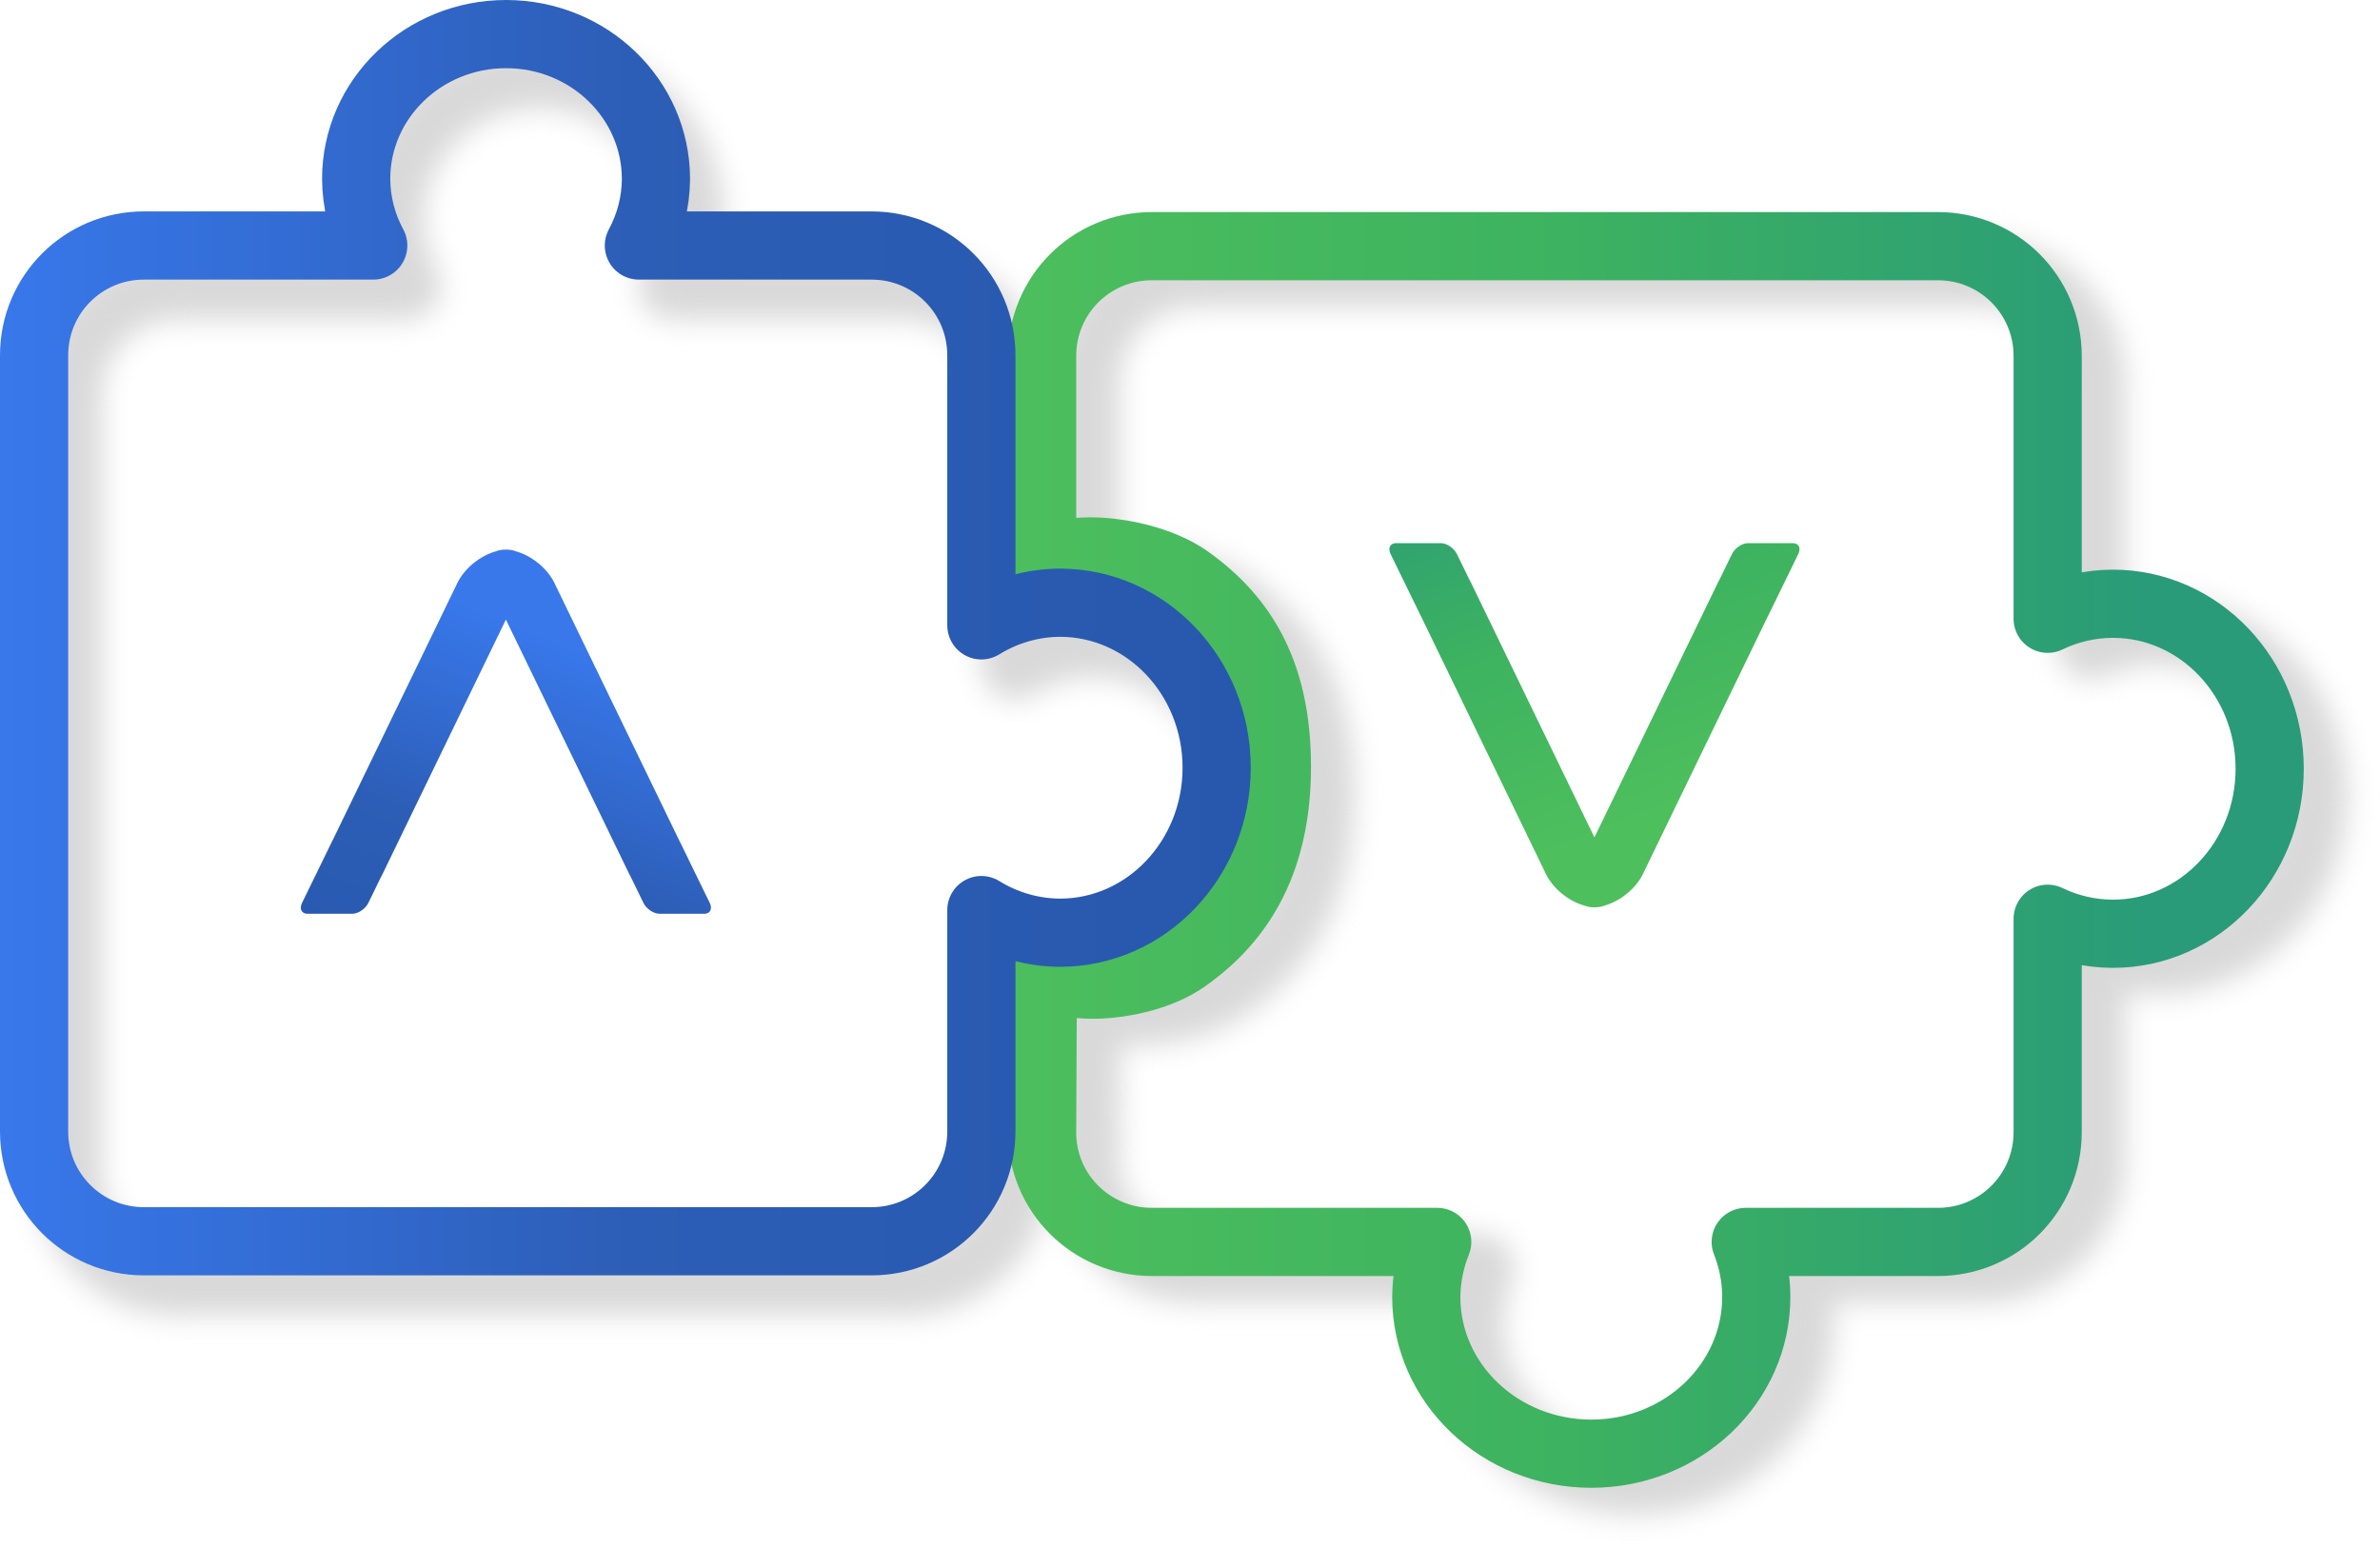
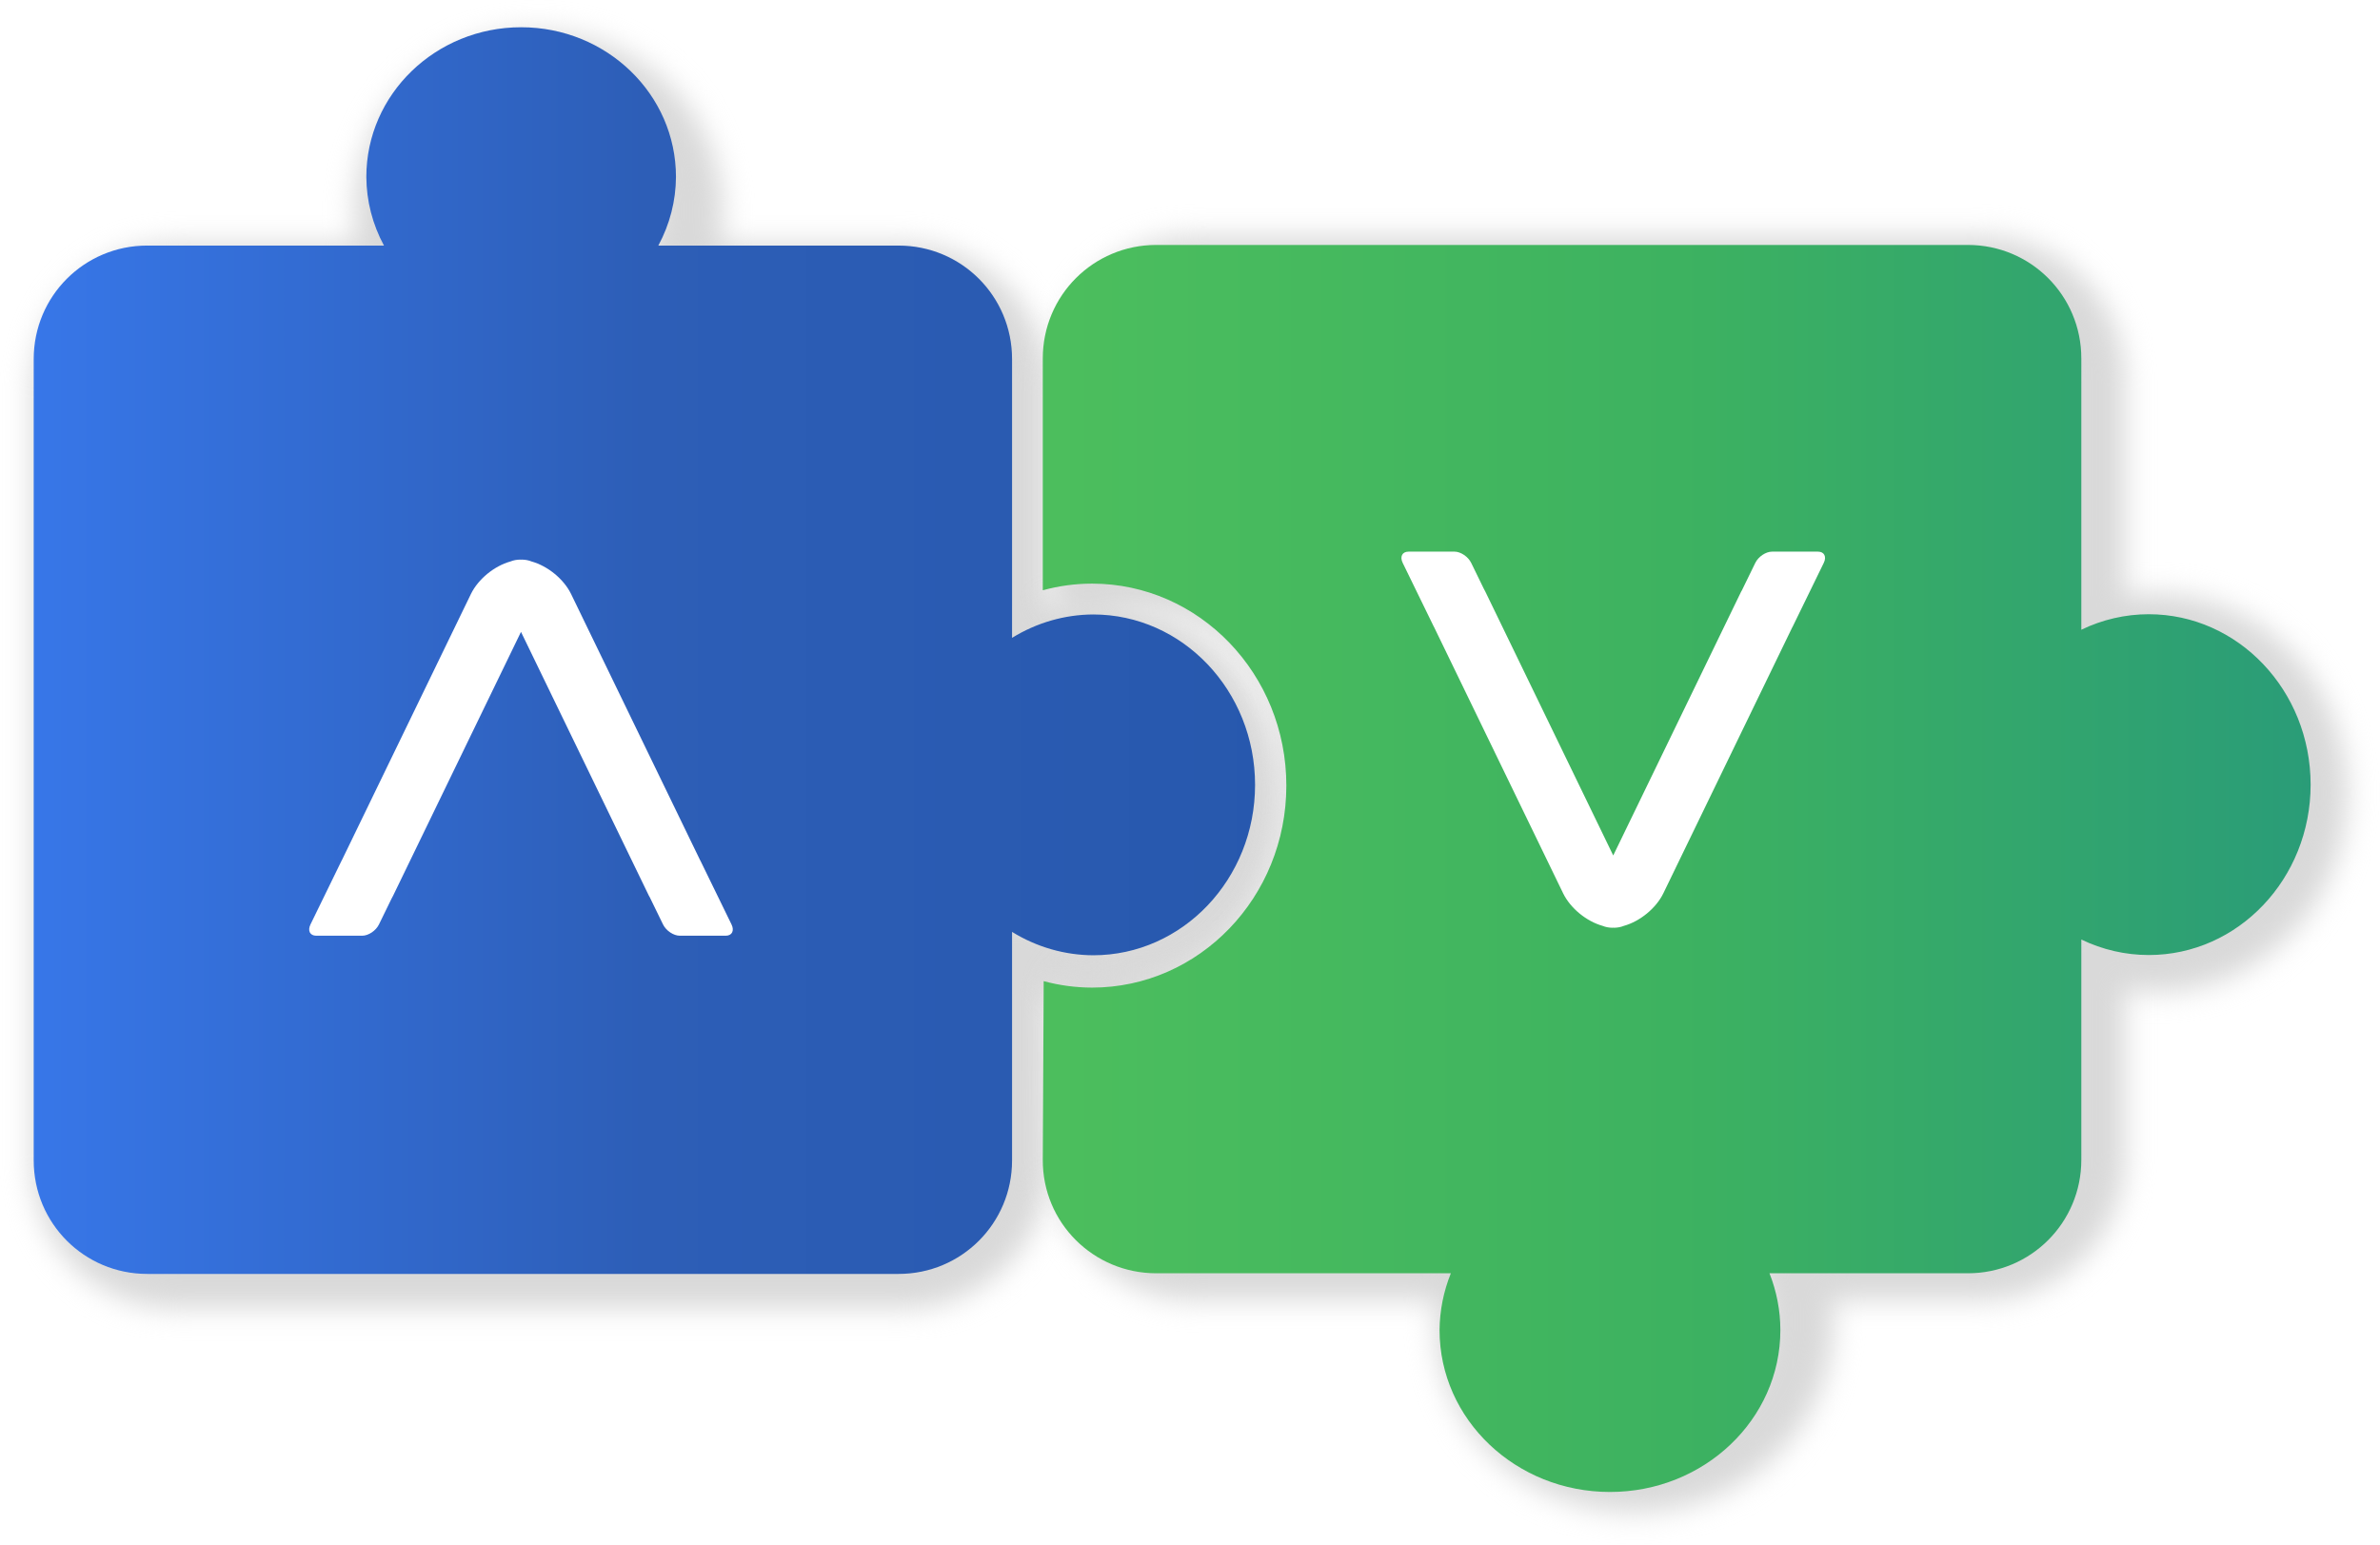
- <svg xmlns="http://www.w3.org/2000/svg" xmlns:xlink="http://www.w3.org/1999/xlink" width="211.783mm" height="137.684mm" viewBox="0 0 211.783 137.684" version="1.1" id="svg19921">
+ <svg xmlns="http://www.w3.org/2000/svg" xmlns:xlink="http://www.w3.org/1999/xlink" width="205.056mm" height="133.101mm" viewBox="0 0 205.056 133.101" version="1.1" id="svg19921">
  <defs id="defs19918">
-     <linearGradient xlink:href="#linearGradient987" id="linearGradient14287" gradientUnits="userSpaceOnUse" x1="464.955" y1="524.111" x2="389.846" y2="370.113" gradientTransform="matrix(0.2645833,0,-0.1290459,0.2645833,42.33433,-19.0026)" />
    <linearGradient id="linearGradient987">
      <stop style="stop-color:#4dbf5d;stop-opacity:1;" offset="0" id="stop983" />
      <stop style="stop-color:#3db260;stop-opacity:1;" offset="0.5" id="stop3757" />
      <stop style="stop-color:#299b79;stop-opacity:1;" offset="1" id="stop985" />
    </linearGradient>
    <filter style="color-interpolation-filters:sRGB" id="filter19826" x="-0.056" y="-0.055" width="1.112" height="1.11">
      <feGaussianBlur stdDeviation="4.521" id="feGaussianBlur19828" />
    </filter>
    <filter style="color-interpolation-filters:sRGB" id="filter19834" x="-0.055" y="-0.055" width="1.109" height="1.111">
      <feGaussianBlur stdDeviation="4.607" id="feGaussianBlur19836" />
    </filter>
-     <linearGradient xlink:href="#linearGradient987" id="linearGradient16807" x1="451.049" y1="247.835" x2="844.303" y2="247.835" gradientUnits="userSpaceOnUse" gradientTransform="matrix(0.2645833,0,0,0.2645833,-75.88573,57.92955)" />
-     <linearGradient xlink:href="#linearGradient8825" id="linearGradient16783" x1="-23.546" y1="179.346" x2="397.11" y2="179.346" gradientUnits="userSpaceOnUse" gradientTransform="matrix(0.2645833,0,0,0.2645833,-37.75499,57.16552)" />
    <linearGradient id="linearGradient8825">
      <stop style="stop-color:#3878eb;stop-opacity:1;" offset="0" id="stop8819" />
      <stop style="stop-color:#2d5eb7;stop-opacity:1;" offset="0.5" id="stop8821" />
      <stop style="stop-color:#2758ad;stop-opacity:1;" offset="1" id="stop8823" />
    </linearGradient>
-     <linearGradient xlink:href="#linearGradient8825" id="linearGradient16819" gradientUnits="userSpaceOnUse" gradientTransform="matrix(0.2645833,0,-0.1290459,-0.2645833,-54.52817,238.8358)" x1="464.955" y1="524.111" x2="389.846" y2="370.113" />
+     <linearGradient xlink:href="#linearGradient8825" id="linearGradient942" x1="-43.985" y1="101.839" x2="67.314" y2="101.839" gradientUnits="userSpaceOnUse" />
+     <linearGradient xlink:href="#linearGradient987" id="linearGradient1682" x1="45.712" y1="120.724" x2="161.014" y2="120.724" gradientUnits="userSpaceOnUse" gradientTransform="translate(-2.756894,-0.112248)" />
  </defs>
-   <g id="layer1" transform="translate(43.98487,-45.09684)">
-     <path id="path14233" style="color:#000000;fill:url(#linearGradient14287);fill-opacity:1;stroke:none;stroke-width:5.897;stroke-linecap:round;stroke-linejoin:round;-inkscape-stroke:none;paint-order:fill markers stroke" d="m 97.824,125.833 a 2.316,3.754 51.853 0 1 -0.833,-0.159 3.754,2.316 38.147 0 1 -3.408,-2.799 L 82.475,99.96 c -0.019,-0.033 -0.037,-0.066 -0.053,-0.099 L 79.756,94.395 c -0.262,-0.537 -0.04,-0.969 0.497,-0.969 h 3.961 c 0.537,0 1.18,0.432 1.442,0.969 l 1.085,2.224 a 3.754,2.316 38.147 0 1 0.13,0.245 L 97.895,119.606 108.918,96.864 a 2.316,3.754 51.853 0 1 0.052,-0.084 l 1.163,-2.385 c 0.262,-0.537 0.905,-0.969 1.442,-0.969 h 3.961 c 0.537,0 0.759,0.432 0.497,0.969 l -2.666,5.466 c -0.016,0.033 -0.035,0.067 -0.054,0.099 l -11.107,22.915 a 2.316,3.754 51.853 0 1 -3.408,2.799 3.754,2.316 38.147 0 1 -0.834,0.159 3.754,2.316 38.147 0 1 -0.07,-0.009 2.316,3.754 51.853 0 1 -0.071,0.009 z" />
-     <path id="path19814" style="fill:none;fill-opacity:0.504;stroke:#d9d9d9;stroke-width:22.936;stroke-linecap:round;stroke-linejoin:round;stroke-dasharray:none;stroke-opacity:1;paint-order:fill markers stroke;filter:url(#filter19826);stop-color:#000000" d="m 336.865,324.739 c -27.841,-8e-5 -50.412,21.824 -50.412,48.746 0.04,7.788 2.009,15.453 5.742,22.354 h -77.107 c -20.471,0 -36.951,16.479 -36.951,36.949 v 260.984 c 0,20.471 16.481,36.951 36.951,36.951 h 244.686 c 20.471,0 36.949,-16.481 36.949,-36.951 V 619.34 c 8.015,4.944 17.13,7.571 26.42,7.613 29.113,-9e-5 52.714,-24.844 52.715,-55.49 5e-4,-30.647 -23.601,-55.492 -52.715,-55.492 -9.29,0.043 -18.404,2.669 -26.42,7.613 v -90.796 c 0,-20.471 -16.479,-36.949 -36.949,-36.949 h -78.24 c 3.734,-6.9 5.704,-14.566 5.744,-22.354 -5.1e-4,-26.922 -22.571,-48.746 -50.412,-48.746 z" transform="matrix(0.2645833,0,0,0.2645833,-85.08225,-34.23279)" />
-     <path id="path19830" style="fill:none;fill-opacity:0.504;stroke:#d9d9d9;stroke-width:22.936;stroke-linecap:round;stroke-linejoin:round;stroke-dasharray:none;stroke-opacity:1;paint-order:fill markers stroke;filter:url(#filter19834);stop-color:#000000" d="m 557.342,391.58 c -20.47,-8e-5 -36.951,16.481 -36.951,36.951 v 69.837 c 9.065,-7.449 35.735,-4.269 49.17,5.282 18.93,13.456 29.796,32.337 29.796,62.983 5.1e-4,30.647 -11.402,51.068 -31.061,64.701 -13.107,9.089 -38.593,11.722 -47.658,4.273 l -0.248,53.905 c -0.094,20.47 16.481,36.951 36.951,36.951 l 95.931,3.4e-4 c -2.386,5.907 -3.633,12.175 -3.682,18.502 -10e-4,29.115 24.844,52.717 55.492,52.717 30.647,-5.3e-4 55.491,-23.603 55.49,-52.717 -0.005,-6.319 -1.205,-12.586 -3.545,-18.502 h 64.596 c 20.47,0 36.951,-16.481 36.951,-36.951 v -71.734 c 6.888,3.324 14.376,5.045 21.953,5.047 29.114,-1e-4 52.715,-24.845 52.715,-55.492 -5.2e-4,-30.646 -23.602,-55.49 -52.715,-55.49 -7.577,10e-4 -15.065,1.722 -21.953,5.045 v -88.357 c 0,-20.47 -16.481,-36.951 -36.951,-36.951 h -72.693 -98.934 z" transform="matrix(0.2645833,0,0,0.2645833,-85.08225,-34.23279)" />
-     <path id="rect15077" style="fill:none;fill-opacity:0.504;stroke:url(#linearGradient16807);stroke-width:6.068;stroke-linecap:round;stroke-linejoin:round;stroke-dasharray:none;stroke-opacity:1;paint-order:fill markers stroke;stop-color:#000000" d="m 58.523,67 c -5.416,-2.1e-5 -9.777,4.361 -9.777,9.777 v 18.478 c 2.398,-1.971 9.455,-1.129 13.01,1.398 5.009,3.56 7.883,8.556 7.884,16.664 1.35e-4,8.109 -3.017,13.512 -8.218,17.119 -3.468,2.405 -10.211,3.102 -12.609,1.131 l -0.066,14.262 c -0.025,5.416 4.361,9.777 9.777,9.777 l 25.382,9e-5 c -0.631,1.563 -0.961,3.221 -0.974,4.895 -2.64e-4,7.703 6.573,13.948 14.682,13.948 8.109,-1.4e-4 14.682,-6.245 14.682,-13.948 -0.001,-1.672 -0.319,-3.33 -0.938,-4.895 h 17.091 c 5.416,0 9.777,-4.361 9.777,-9.777 v -18.98 c 1.822,0.879 3.804,1.335 5.808,1.335 7.703,-2e-5 13.948,-6.574 13.947,-14.682 -1.4e-4,-8.109 -6.245,-14.682 -13.947,-14.682 -2.005,2.65e-4 -3.986,0.456 -5.808,1.335 V 76.777 c 0,-5.416 -4.361,-9.777 -9.777,-9.777 H 109.214 83.038 Z" />
-     <path id="rect16747" style="fill:none;fill-opacity:0.504;stroke:url(#linearGradient16783);stroke-width:6.068;stroke-linecap:round;stroke-linejoin:round;stroke-dasharray:none;stroke-opacity:1;paint-order:fill markers stroke;stop-color:#000000" d="m 1.046,48.131 c -7.366,-2.1e-5 -13.338,5.774 -13.338,12.897 0.011,2.061 0.532,4.089 1.519,5.914 h -20.401 c -5.416,0 -9.777,4.36 -9.777,9.776 v 69.052 c 0,5.416 4.361,9.777 9.777,9.777 h 64.74 c 5.416,0 9.776,-4.361 9.776,-9.777 v -19.693 c 2.121,1.308 4.532,2.003 6.99,2.014 7.703,-2e-5 13.947,-6.573 13.947,-14.682 1.33e-4,-8.109 -6.244,-14.682 -13.947,-14.682 -2.458,0.011 -4.87,0.706 -6.99,2.014 V 76.719 c 0,-5.416 -4.36,-9.776 -9.776,-9.776 H 12.865 c 0.988,-1.826 1.509,-3.854 1.52,-5.914 C 14.384,53.905 8.413,48.131 1.046,48.131 Z" />
-     <path id="path16817" style="color:#000000;fill:url(#linearGradient16819);fill-opacity:1;stroke-width:5.897;stroke-linecap:round;stroke-linejoin:round;-inkscape-stroke:none;paint-order:fill markers stroke" d="M 0.962,94.001 A 3.754,2.316 38.147 0 0 0.129,94.159 2.316,3.754 51.853 0 0 -3.28,96.958 l -11.108,22.915 c -0.019,0.033 -0.037,0.066 -0.053,0.099 l -2.666,5.466 c -0.262,0.537 -0.04,0.969 0.497,0.969 h 3.961 c 0.537,0 1.18,-0.432 1.442,-0.969 l 1.085,-2.224 a 2.316,3.754 51.853 0 0 0.13,-0.245 L 1.032,100.228 12.056,122.969 a 3.754,2.316 38.147 0 0 0.052,0.084 l 1.163,2.385 c 0.262,0.537 0.905,0.969 1.442,0.969 h 3.961 c 0.537,0 0.759,-0.432 0.497,-0.969 l -2.666,-5.466 c -0.016,-0.033 -0.035,-0.067 -0.054,-0.099 L 5.344,96.958 A 3.754,2.316 38.147 0 0 1.936,94.159 2.316,3.754 51.853 0 0 1.103,94.001 a 2.316,3.754 51.853 0 0 -0.07,0.009 3.754,2.316 38.147 0 0 -0.071,-0.009 z" />
+   <g id="layer1" transform="translate(43.85519,-45.78276)">
+     <path id="path19814" style="fill:none;fill-opacity:0.504;stroke:#d9d9d9;stroke-width:22.936;stroke-linecap:round;stroke-linejoin:round;stroke-dasharray:none;stroke-opacity:1;paint-order:fill markers stroke;filter:url(#filter19826);stop-color:#000000" d="m 336.865,324.739 c -27.841,-8e-5 -50.412,21.824 -50.412,48.746 0.04,7.788 2.009,15.453 5.742,22.354 h -77.107 c -20.471,0 -36.951,16.479 -36.951,36.949 v 260.984 c 0,20.471 16.481,36.951 36.951,36.951 h 244.686 c 20.471,0 36.949,-16.481 36.949,-36.951 V 619.34 c 8.015,4.944 17.13,7.571 26.42,7.613 29.113,-9e-5 52.714,-24.844 52.715,-55.49 5e-4,-30.647 -23.601,-55.492 -52.715,-55.492 -9.29,0.043 -18.404,2.669 -26.42,7.613 v -90.796 c 0,-20.471 -16.479,-36.949 -36.949,-36.949 h -78.24 c 3.734,-6.9 5.704,-14.566 5.744,-22.354 -5.1e-4,-26.922 -22.571,-48.746 -50.412,-48.746 z" transform="matrix(0.2563329,0,0,0.2563329,-83.79667,-31.73769)" />
+     <path id="path19830" style="fill:none;fill-opacity:0.504;stroke:#d9d9d9;stroke-width:22.936;stroke-linecap:round;stroke-linejoin:round;stroke-dasharray:none;stroke-opacity:1;paint-order:fill markers stroke;filter:url(#filter19834);stop-color:#000000" d="m 557.342,391.58 c -20.47,-8e-5 -36.951,16.481 -36.951,36.951 v 69.837 c 9.065,-7.449 35.735,-4.269 49.17,5.282 18.93,13.456 29.796,32.337 29.796,62.983 5.1e-4,30.647 -11.402,51.068 -31.061,64.701 -13.107,9.089 -38.593,11.722 -47.658,4.273 l -0.248,53.905 c -0.094,20.47 16.481,36.951 36.951,36.951 l 95.931,3.4e-4 c -2.386,5.907 -3.633,12.175 -3.682,18.502 -10e-4,29.115 24.844,52.717 55.492,52.717 30.647,-5.3e-4 55.491,-23.603 55.49,-52.717 -0.005,-6.319 -1.205,-12.586 -3.545,-18.502 h 64.596 c 20.47,0 36.951,-16.481 36.951,-36.951 v -71.734 c 6.888,3.324 14.376,5.045 21.953,5.047 29.114,-1e-4 52.715,-24.845 52.715,-55.492 -5.2e-4,-30.646 -23.602,-55.49 -52.715,-55.49 -7.577,10e-4 -15.065,1.722 -21.953,5.045 v -88.357 c 0,-20.47 -16.481,-36.951 -36.951,-36.951 h -72.693 -98.934 z" transform="matrix(0.256196,0,0,0.256196,-83.66339,-31.24966)" />
+     <path id="rect15077" style="fill:url(#linearGradient1682);fill-opacity:1;stroke:none;stroke-width:6.068;stroke-linecap:round;stroke-linejoin:round;stroke-dasharray:none;stroke-opacity:1;paint-order:fill markers stroke;stop-color:#000000" d="m 55.766,66.888 c -5.416,-2.1e-5 -9.777,4.361 -9.777,9.777 v 19.977 a 16.747,17.405 0 0 1 4.238,-0.573 16.747,17.405 0 0 1 16.747,17.405 16.747,17.405 0 0 1 -16.747,17.404 16.747,17.405 0 0 1 -4.16,-0.557 l -0.078,15.395 c -0.025,5.416 4.361,9.777 9.777,9.777 h 25.382 c -0.631,1.563 -0.961,3.221 -0.974,4.895 -2.64e-4,7.703 6.573,13.948 14.682,13.948 8.109,-1.4e-4 14.682,-6.245 14.682,-13.948 -0.001,-1.672 -0.319,-3.33 -0.938,-4.895 h 17.091 c 5.416,0 9.777,-4.361 9.777,-9.777 v -18.98 c 1.822,0.879 3.804,1.335 5.808,1.335 7.703,-2e-5 13.948,-6.574 13.947,-14.682 -1.4e-4,-8.109 -6.245,-14.682 -13.947,-14.682 -2.005,2.65e-4 -3.986,0.456 -5.808,1.335 V 76.665 c 0,-5.416 -4.361,-9.777 -9.777,-9.777 H 106.457 80.281 Z m 21.73,26.425 h 3.961 c 0.537,0 1.18,0.432 1.442,0.969 l 1.085,2.224 c 0.047,0.082 0.09,0.164 0.13,0.245 L 95.138,119.493 106.162,96.752 c 0.017,-0.028 0.034,-0.056 0.052,-0.084 l 1.163,-2.385 c 0.262,-0.537 0.905,-0.969 1.442,-0.969 h 3.961 c 0.537,0 0.759,0.432 0.497,0.969 l -2.666,5.466 c -0.016,0.033 -0.035,0.067 -0.054,0.099 L 99.45,122.763 c -0.626,1.277 -2.002,2.407 -3.408,2.799 -0.244,0.1 -0.526,0.154 -0.834,0.159 -0.023,-0.003 -0.047,-0.006 -0.07,-0.009 -0.024,0.003 -0.047,0.006 -0.071,0.009 -0.308,-0.005 -0.589,-0.058 -0.833,-0.159 -1.406,-0.392 -2.782,-1.522 -3.408,-2.799 L 79.718,99.848 c -0.019,-0.033 -0.037,-0.066 -0.053,-0.099 l -2.666,-5.466 c -0.262,-0.537 -0.04,-0.969 0.497,-0.969 z" />
+     <path id="rect16747" style="fill:url(#linearGradient942);fill-opacity:1;stroke:none;stroke-width:6.068;stroke-linecap:round;stroke-linejoin:round;stroke-dasharray:none;stroke-opacity:1;paint-order:fill markers stroke;stop-color:#000000" d="m 1.046,48.131 c -7.366,-2.1e-5 -13.338,5.774 -13.338,12.897 0.011,2.061 0.532,4.089 1.519,5.914 h -20.401 c -5.416,0 -9.777,4.36 -9.777,9.776 V 145.771 c 0,5.416 4.361,9.777 9.777,9.777 H 33.566 c 5.416,0 9.776,-4.361 9.776,-9.777 v -19.693 c 2.121,1.308 4.532,2.003 6.99,2.014 7.703,-2e-5 13.947,-6.573 13.947,-14.682 1.33e-4,-8.109 -6.244,-14.682 -13.947,-14.682 -2.458,0.011 -4.87,0.706 -6.99,2.014 V 76.719 c 0,-5.416 -4.36,-9.776 -9.776,-9.776 H 12.865 C 13.853,65.117 14.374,63.089 14.385,61.029 14.385,53.906 8.413,48.131 1.046,48.131 Z M 0.962,94 a 3.754,2.316 38.147 0 1 0.071,0.009 2.316,3.754 51.853 0 1 0.07,-0.009 2.316,3.754 51.853 0 1 0.834,0.159 3.754,2.316 38.147 0 1 3.408,2.799 L 16.452,119.873 c 0.019,0.033 0.037,0.066 0.054,0.099 l 2.666,5.466 c 0.262,0.537 0.04,0.969 -0.497,0.969 H 14.713 c -0.537,0 -1.18,-0.432 -1.442,-0.969 l -1.163,-2.385 a 3.754,2.316 38.147 0 1 -0.052,-0.084 L 1.033,100.227 -9.991,122.969 a 2.316,3.754 51.853 0 1 -0.13,0.245 l -1.085,2.224 c -0.262,0.537 -0.905,0.969 -1.442,0.969 h -3.961 c -0.537,0 -0.759,-0.432 -0.497,-0.969 l 2.666,-5.466 c 0.016,-0.034 0.034,-0.067 0.053,-0.099 L -3.279,96.958 A 2.316,3.754 51.853 0 1 0.129,94.159 3.754,2.316 38.147 0 1 0.962,94 Z" />
  </g>
</svg>
